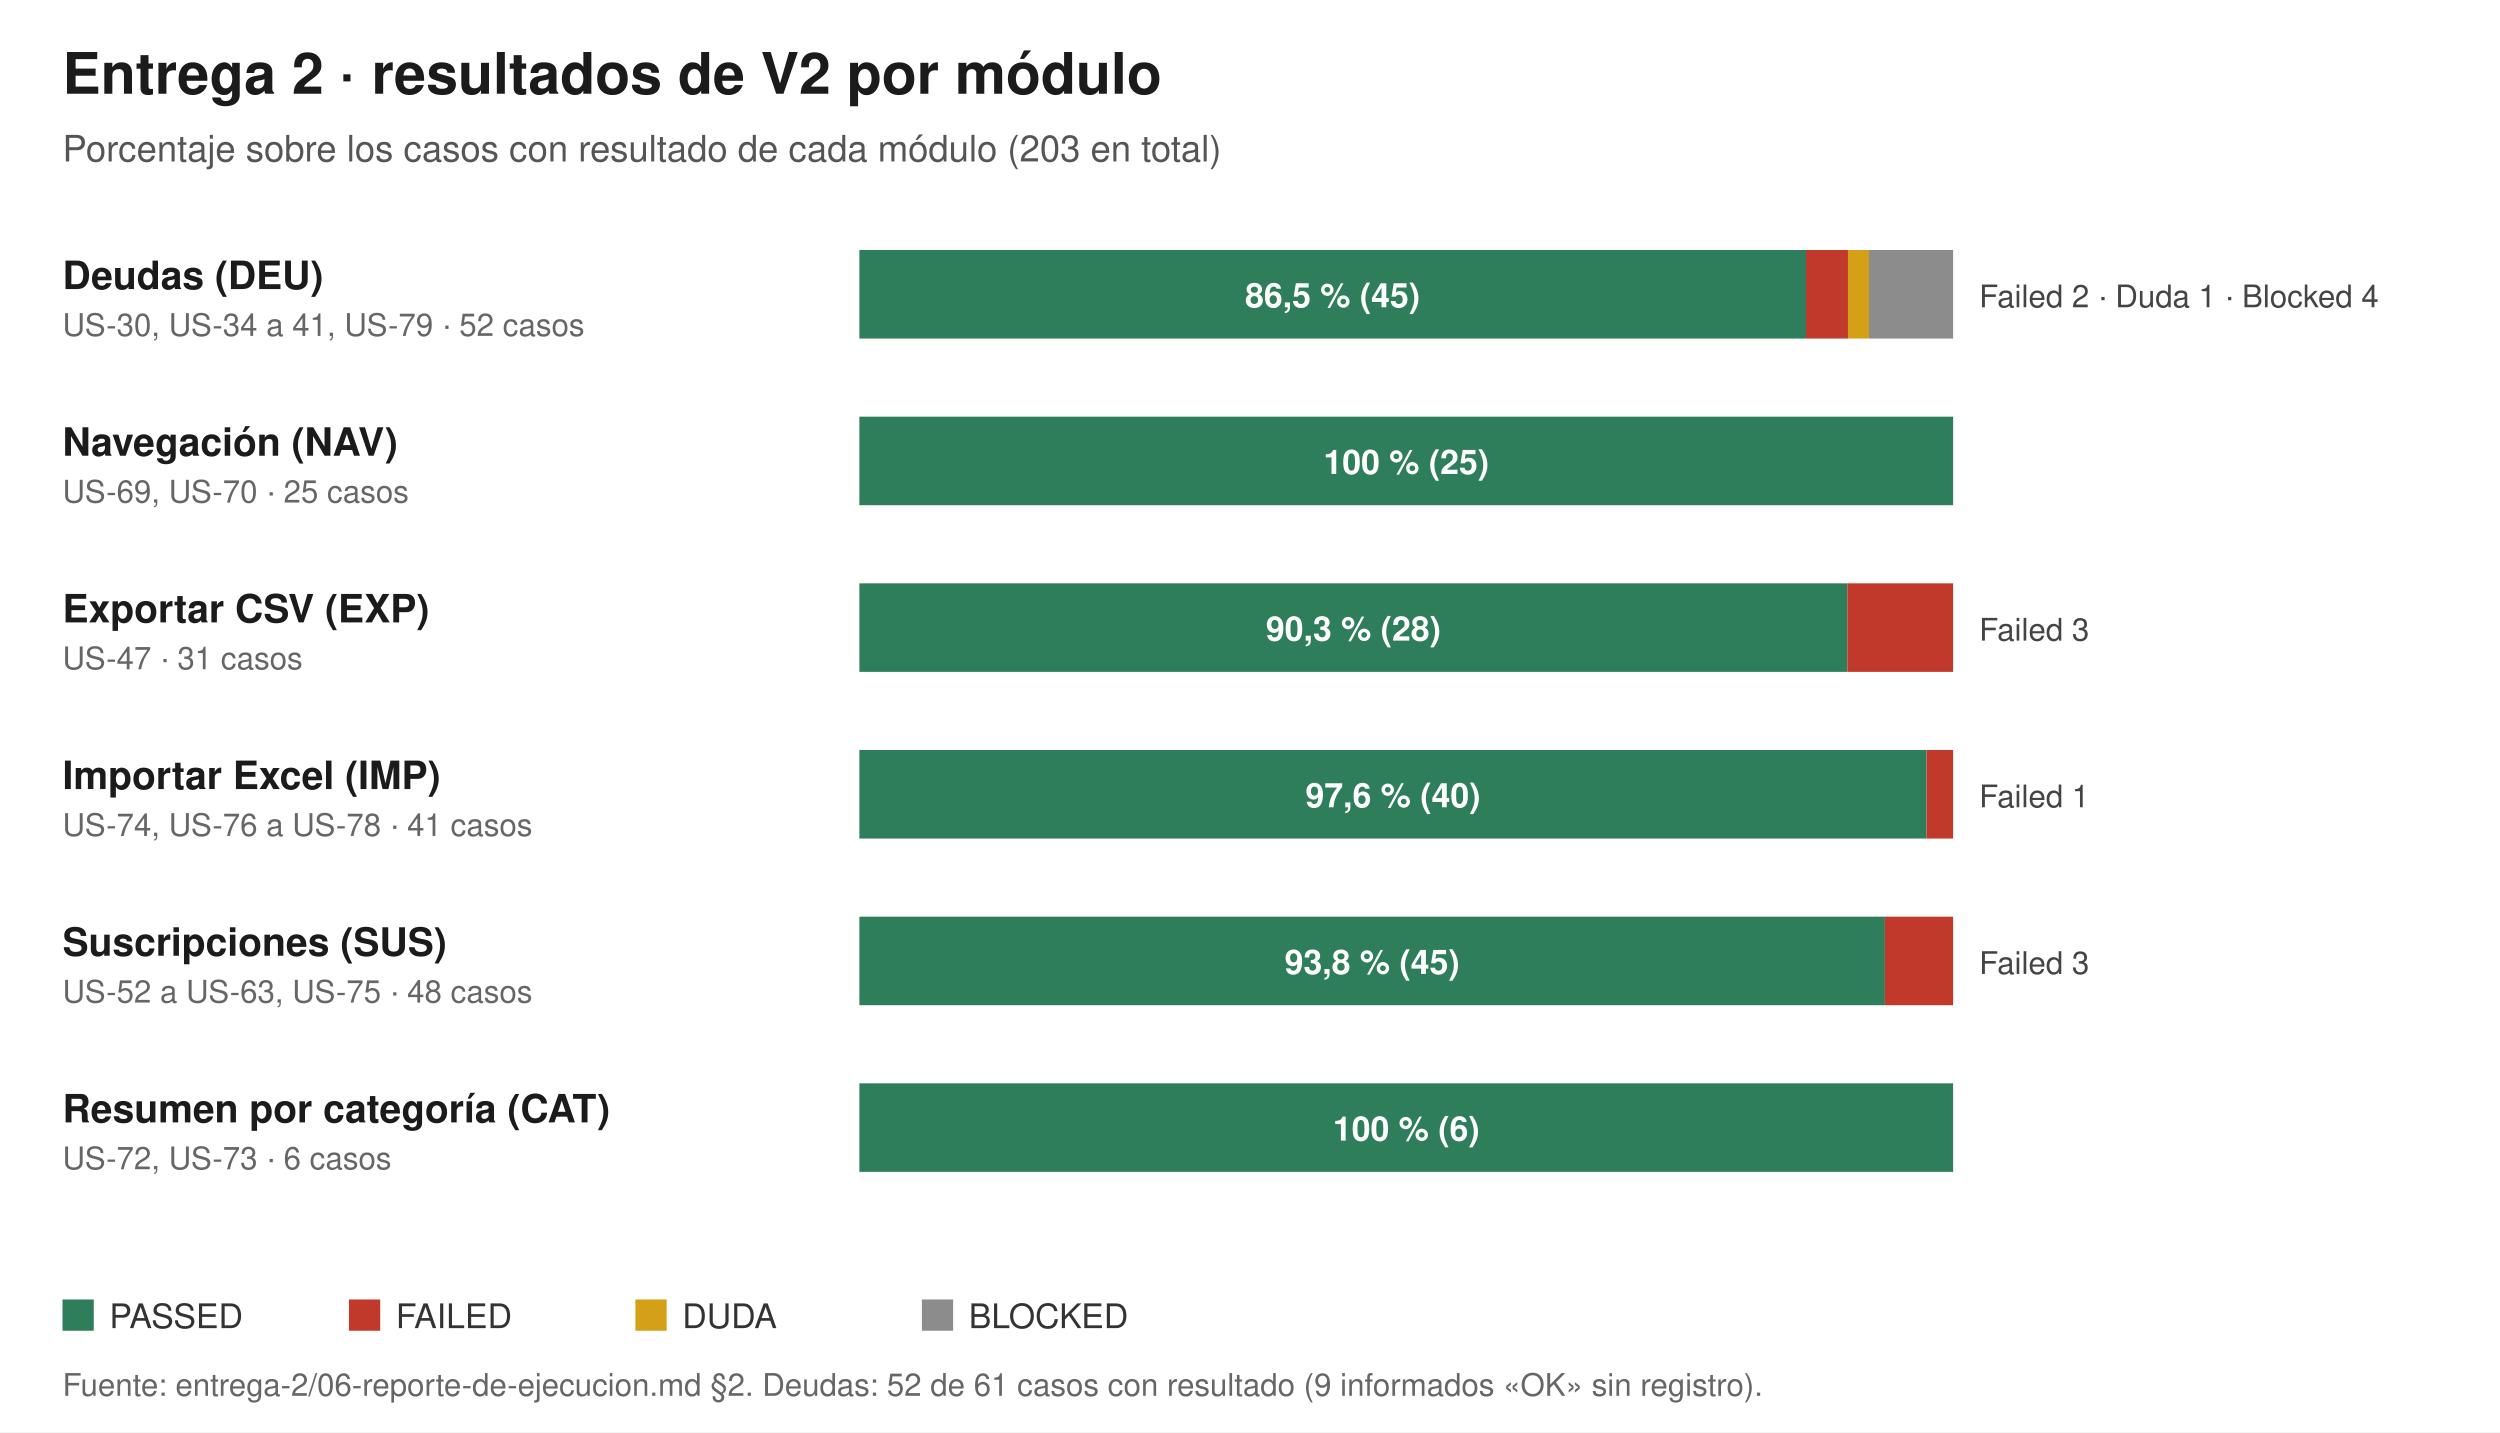
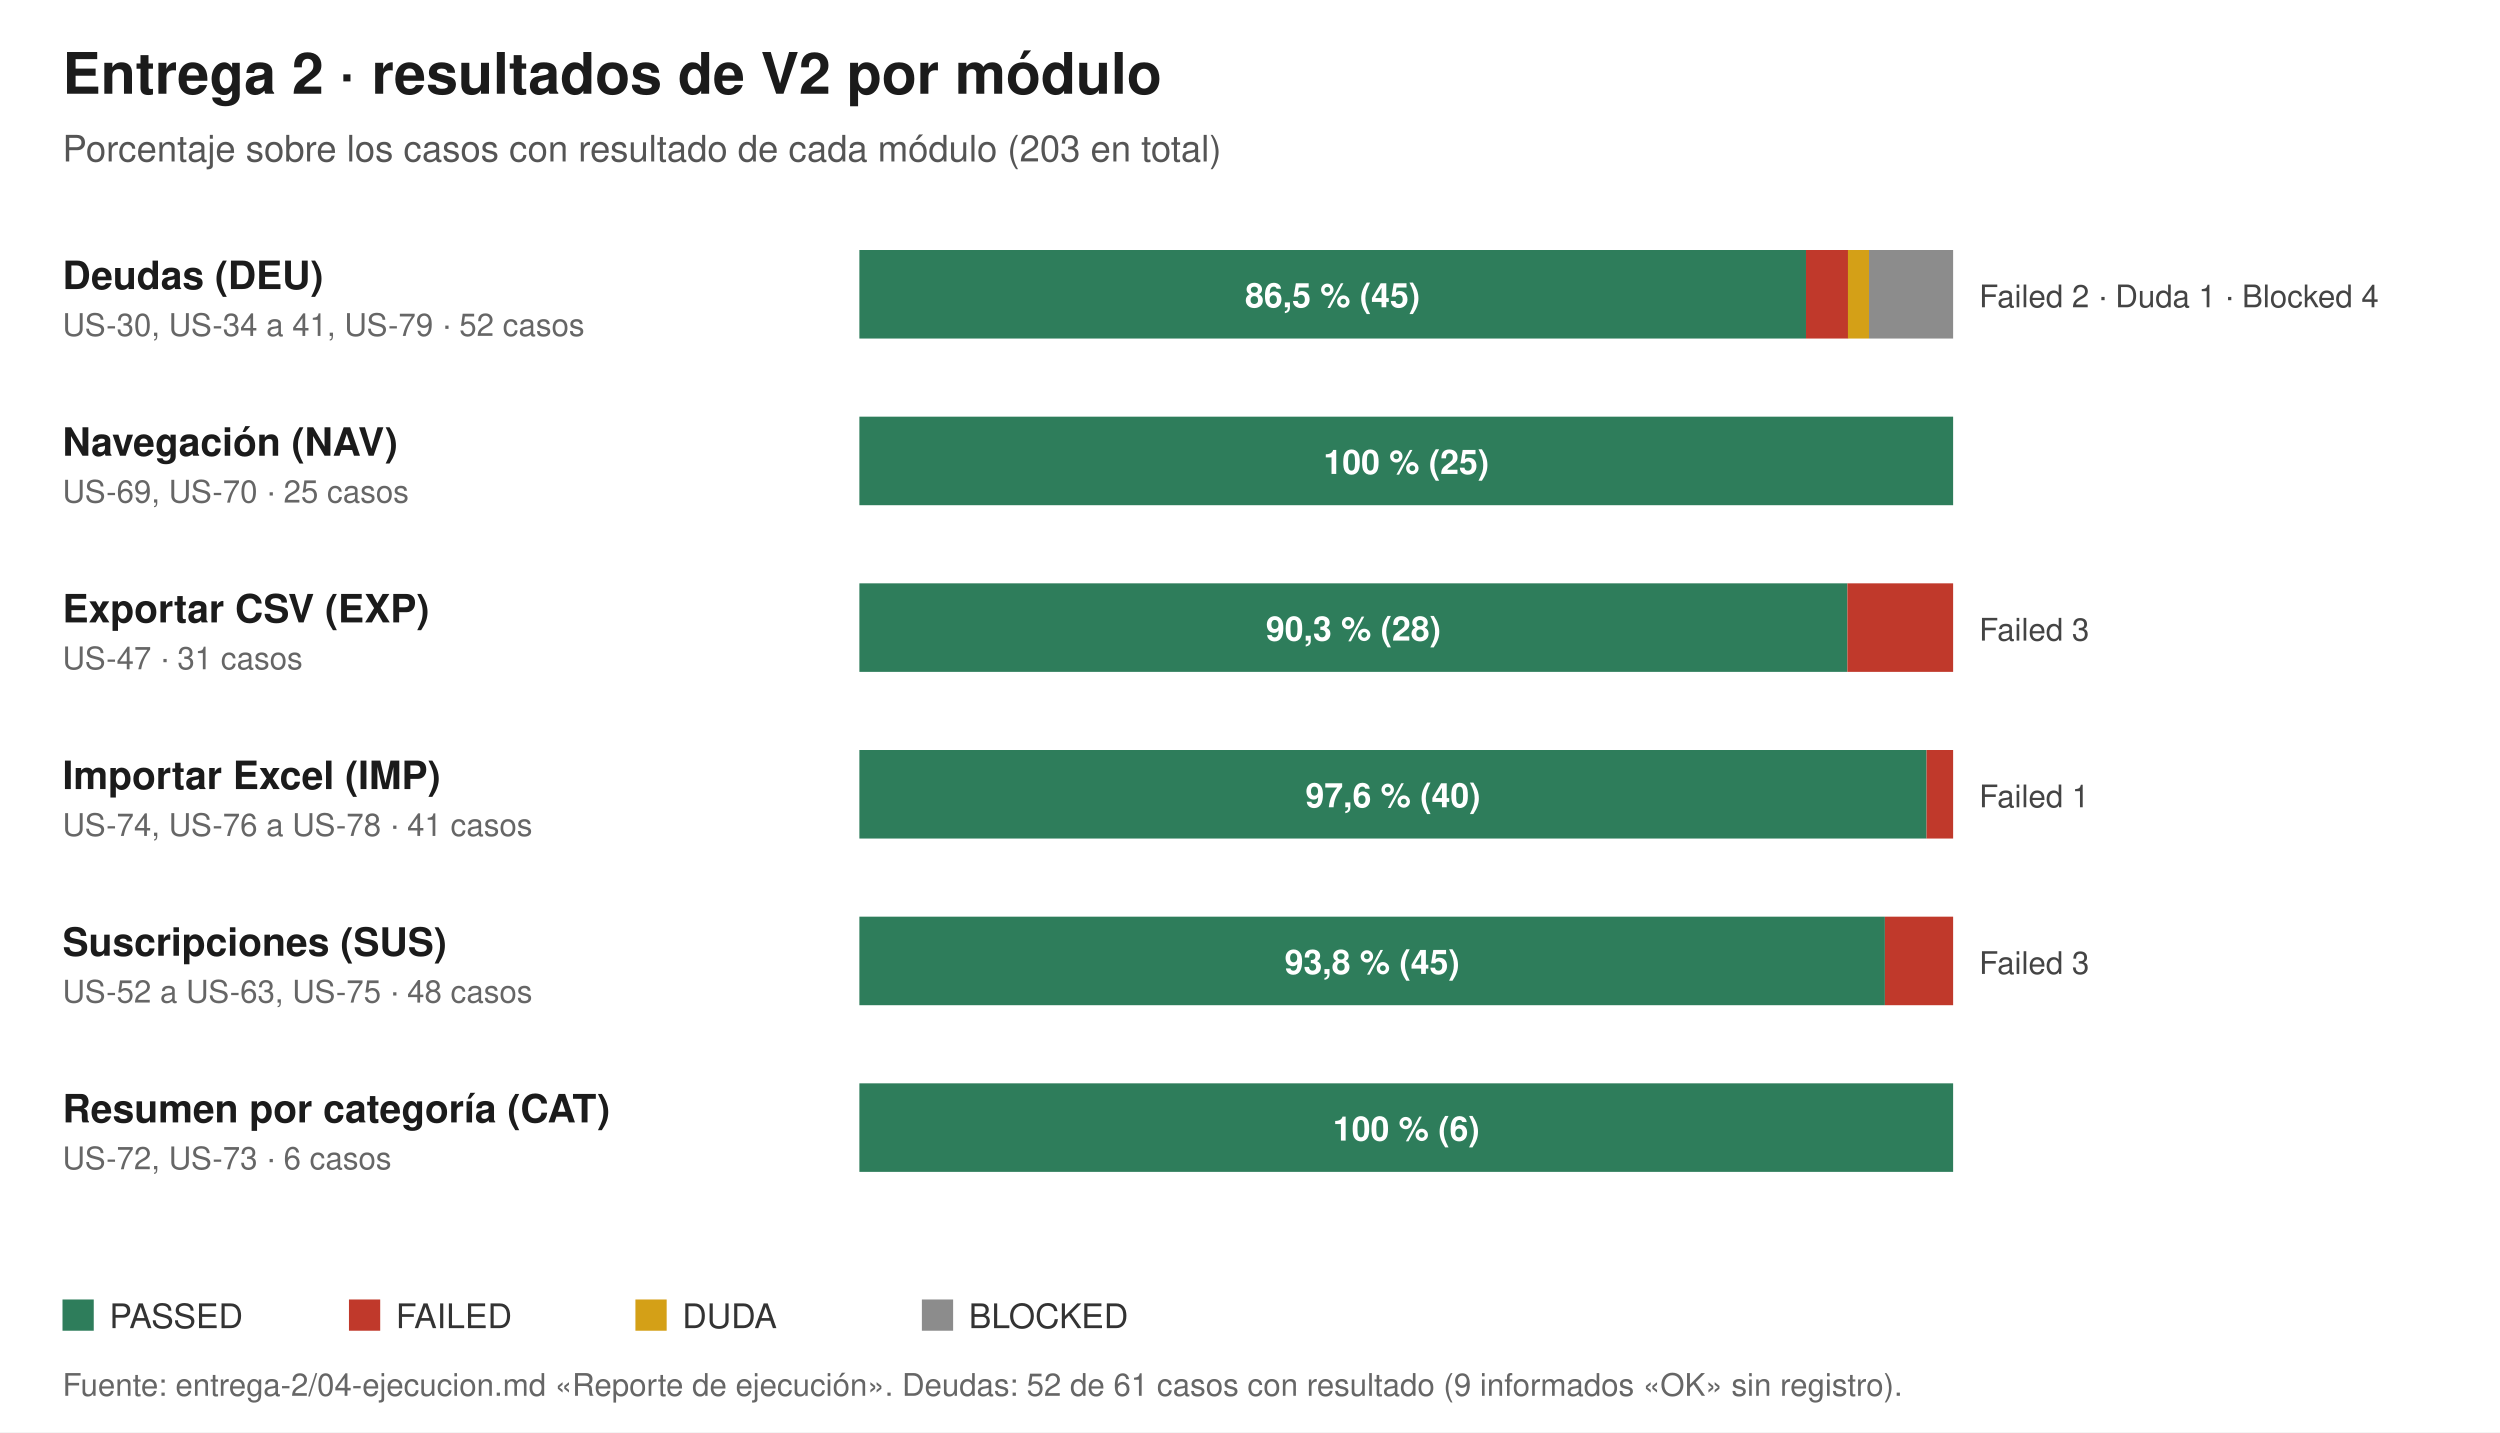
<svg xmlns="http://www.w3.org/2000/svg" width="960" height="550" viewBox="0 0 960 550" font-family="-apple-system, Segoe UI, Helvetica, Arial, sans-serif">
  <rect width="960" height="550" fill="#FFFFFF" />
  <text x="24" y="36" font-size="22" font-weight="700" fill="#1B1B1B">Entrega 2 · resultados de V2 por módulo</text>
  <text x="24" y="62" font-size="14" fill="#555">Porcentaje sobre los casos con resultado de cada módulo (203 en total)</text>
  <text x="24" y="111" font-size="15" font-weight="600" fill="#1B1B1B">Deudas (DEU)</text>
  <text x="24" y="129" font-size="12" fill="#666">US-30, US-34 a 41, US-79 · 52 casos</text>
  <rect x="330.0" y="96" width="363.5" height="34" fill="#2E7D5B" />
  <text x="511.7" y="118" font-size="13" font-weight="600" fill="#FFF" text-anchor="middle">86,5 % (45)</text>
  <rect x="693.5" y="96" width="16.2" height="34" fill="#C0392B" />
  <rect x="709.6" y="96" width="8.1" height="34" fill="#D4A017" />
  <rect x="717.7" y="96" width="32.3" height="34" fill="#8C8C8C" />
  <text x="760" y="118" font-size="12" fill="#444">Failed 2 · Duda 1 · Blocked 4</text>
  <text x="24" y="175" font-size="15" font-weight="600" fill="#1B1B1B">Navegación (NAV)</text>
  <text x="24" y="193" font-size="12" fill="#666">US-69, US-70 · 25 casos</text>
  <rect x="330.0" y="160" width="420.0" height="34" fill="#2E7D5B" />
  <text x="540.0" y="182" font-size="13" font-weight="600" fill="#FFF" text-anchor="middle">100 % (25)</text>
  <text x="760" y="182" font-size="12" fill="#444" />
  <text x="24" y="239" font-size="15" font-weight="600" fill="#1B1B1B">Exportar CSV (EXP)</text>
  <text x="24" y="257" font-size="12" fill="#666">US-47 · 31 casos</text>
  <rect x="330.0" y="224" width="379.4" height="34" fill="#2E7D5B" />
  <text x="519.7" y="246" font-size="13" font-weight="600" fill="#FFF" text-anchor="middle">90,3 % (28)</text>
  <rect x="709.4" y="224" width="40.6" height="34" fill="#C0392B" />
  <text x="760" y="246" font-size="12" fill="#444">Failed 3</text>
  <text x="24" y="303" font-size="15" font-weight="600" fill="#1B1B1B">Importar Excel (IMP)</text>
  <text x="24" y="321" font-size="12" fill="#666">US-74, US-76 a US-78 · 41 casos</text>
  <rect x="330.0" y="288" width="409.8" height="34" fill="#2E7D5B" />
  <text x="534.9" y="310" font-size="13" font-weight="600" fill="#FFF" text-anchor="middle">97,6 % (40)</text>
  <rect x="739.8" y="288" width="10.2" height="34" fill="#C0392B" />
  <text x="760" y="310" font-size="12" fill="#444">Failed 1</text>
  <text x="24" y="367" font-size="15" font-weight="600" fill="#1B1B1B">Suscripciones (SUS)</text>
  <text x="24" y="385" font-size="12" fill="#666">US-52 a US-63, US-75 · 48 casos</text>
  <rect x="330.0" y="352" width="393.8" height="34" fill="#2E7D5B" />
  <text x="526.9" y="374" font-size="13" font-weight="600" fill="#FFF" text-anchor="middle">93,8 % (45)</text>
  <rect x="723.8" y="352" width="26.2" height="34" fill="#C0392B" />
  <text x="760" y="374" font-size="12" fill="#444">Failed 3</text>
  <text x="24" y="431" font-size="15" font-weight="600" fill="#1B1B1B">Resumen por categoría (CAT)</text>
  <text x="24" y="449" font-size="12" fill="#666">US-72, US-73 · 6 casos</text>
  <rect x="330.0" y="416" width="420.0" height="34" fill="#2E7D5B" />
  <text x="540.0" y="438" font-size="13" font-weight="600" fill="#FFF" text-anchor="middle">100 % (6)</text>
  <text x="760" y="438" font-size="12" fill="#444" />
  <rect x="24" y="499" width="12" height="12" fill="#2E7D5B" />
  <text x="42" y="510" font-size="13" fill="#333">PASSED</text>
  <rect x="134" y="499" width="12" height="12" fill="#C0392B" />
  <text x="152" y="510" font-size="13" fill="#333">FAILED</text>
  <rect x="244" y="499" width="12" height="12" fill="#D4A017" />
  <text x="262" y="510" font-size="13" fill="#333">DUDA</text>
  <rect x="354" y="499" width="12" height="12" fill="#8C8C8C" />
  <text x="372" y="510" font-size="13" fill="#333">BLOCKED</text>
-   <text x="24" y="536" font-size="12" fill="#666">Fuente: entrega-2/06-reporte-de-ejecucion.md §2. Deudas: 52 de 61 casos con resultado (9 informados «OK» sin registro).</text>
+   <text x="24" y="536" font-size="12" fill="#666">Fuente: entrega-2/04-ejecucion.md «Reporte de ejecución». Deudas: 52 de 61 casos con resultado (9 informados «OK» sin registro).</text>
</svg>
